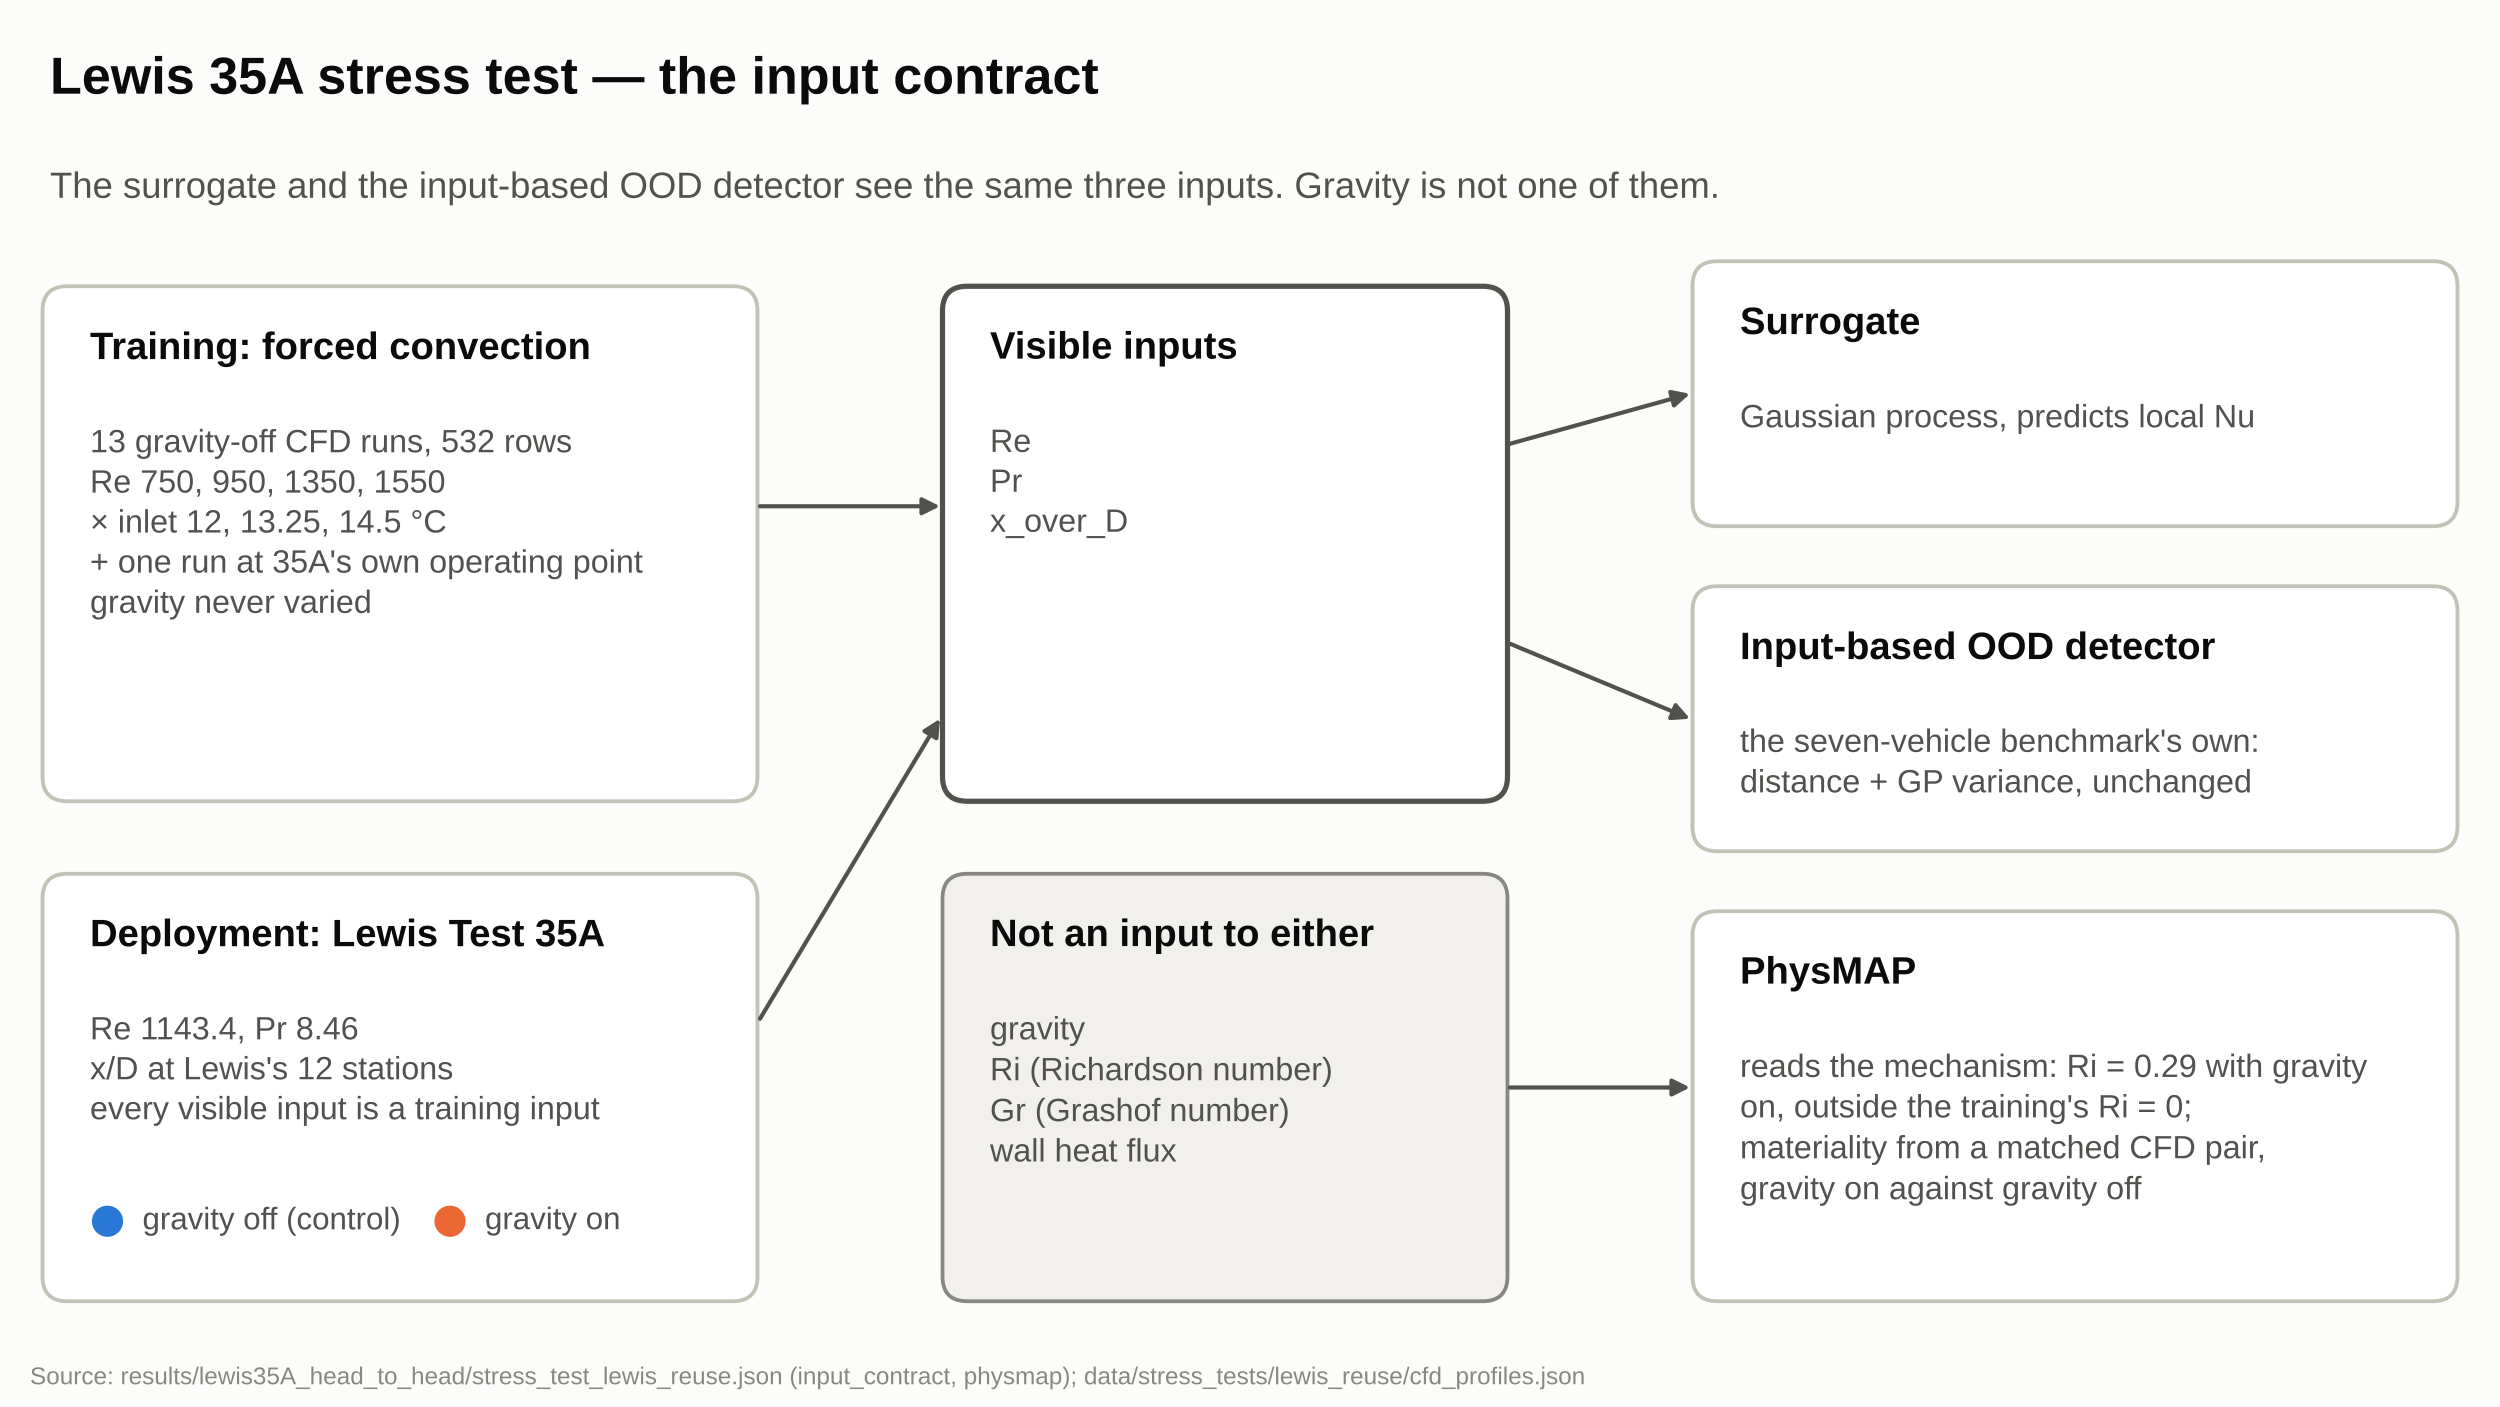
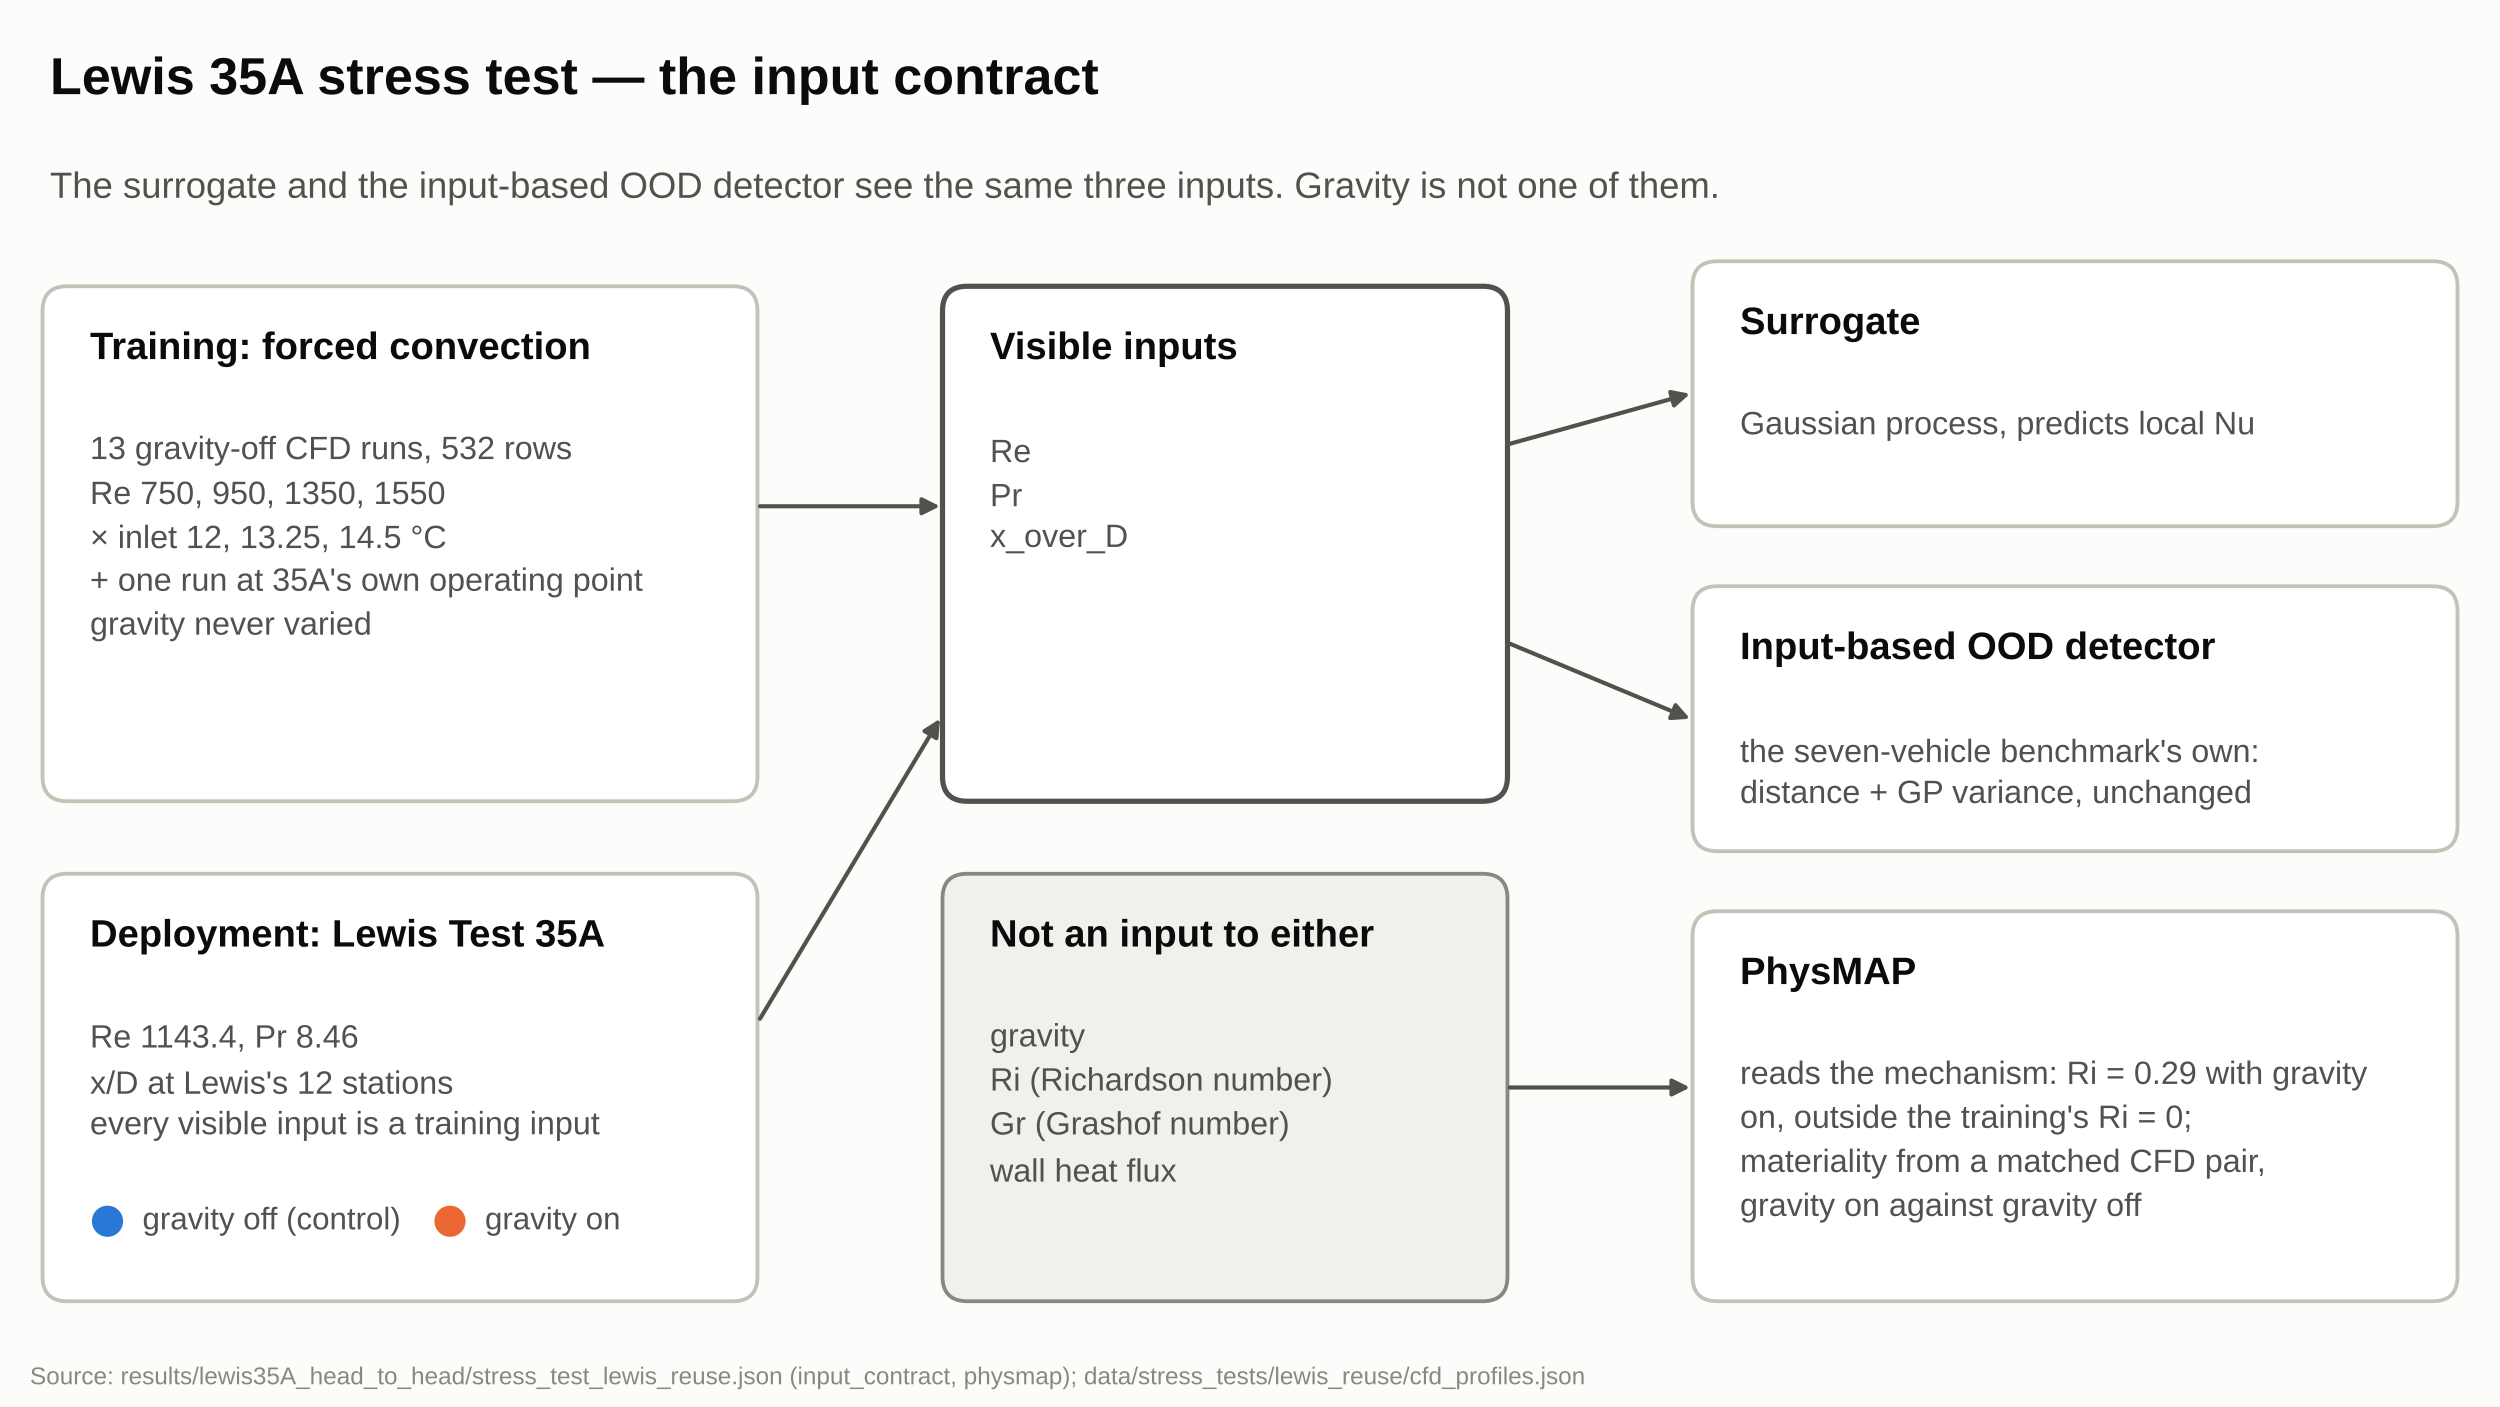
<svg xmlns="http://www.w3.org/2000/svg" xmlns:xlink="http://www.w3.org/1999/xlink" width="720pt" height="405pt" viewBox="0 0 720 405" version="1.1">
  <defs>
    <style type="text/css">*{stroke-linejoin: round; stroke-linecap: butt}</style>
  </defs>
  <g id="figure_1">
    <g id="patch_1">
      <path d="M 0 405  L 720 405  L 720 0  L 0 0  z " style="fill: #fcfcfb" />
    </g>
    <g id="axes_1">
      <g id="patch_2">
        <path d="M 19.44 230.76  L 210.96 230.76  Q 218.16 230.76 218.16 223.56  L 218.16 89.64  Q 218.16 82.44 210.96 82.44  L 19.44 82.44  Q 12.24 82.44 12.24 89.64  L 12.24 223.56  Q 12.24 230.76 19.44 230.76  z " clip-path="url(#p3645c5d473)" style="fill: #ffffff; stroke: #c3c2b7; stroke-width: 1.1; stroke-linejoin: miter" />
      </g>
      <g id="patch_3">
        <path d="M 19.44 374.76  L 210.96 374.76  Q 218.16 374.76 218.16 367.56  L 218.16 258.84  Q 218.16 251.64 210.96 251.64  L 19.44 251.64  Q 12.24 251.64 12.24 258.84  L 12.24 367.56  Q 12.24 374.76 19.44 374.76  z " clip-path="url(#p3645c5d473)" style="fill: #ffffff; stroke: #c3c2b7; stroke-width: 1.1; stroke-linejoin: miter" />
      </g>
      <g id="patch_4">
        <path d="M 278.64 230.76  L 426.96 230.76  Q 434.16 230.76 434.16 223.56  L 434.16 89.64  Q 434.16 82.44 426.96 82.44  L 278.64 82.44  Q 271.44 82.44 271.44 89.64  L 271.44 223.56  Q 271.44 230.76 278.64 230.76  z " clip-path="url(#p3645c5d473)" style="fill: #ffffff; stroke: #52514e; stroke-width: 1.5; stroke-linejoin: miter" />
      </g>
      <g id="patch_5">
        <path d="M 278.64 374.76  L 426.96 374.76  Q 434.16 374.76 434.16 367.56  L 434.16 258.84  Q 434.16 251.64 426.96 251.64  L 278.64 251.64  Q 271.44 251.64 271.44 258.84  L 271.44 367.56  Q 271.44 374.76 278.64 374.76  z " clip-path="url(#p3645c5d473)" style="fill: #f1f0ec; stroke: #898781; stroke-width: 1.1; stroke-linejoin: miter" />
      </g>
      <g id="patch_6">
        <path d="M 494.64 151.56  L 700.56 151.56  Q 707.76 151.56 707.76 144.36  L 707.76 82.44  Q 707.76 75.24 700.56 75.24  L 494.64 75.24  Q 487.44 75.24 487.44 82.44  L 487.44 144.36  Q 487.44 151.56 494.64 151.56  z " clip-path="url(#p3645c5d473)" style="fill: #ffffff; stroke: #c3c2b7; stroke-width: 1.1; stroke-linejoin: miter" />
      </g>
      <g id="patch_7">
        <path d="M 494.64 245.16  L 700.56 245.16  Q 707.76 245.16 707.76 237.96  L 707.76 176.04  Q 707.76 168.84 700.56 168.84  L 494.64 168.84  Q 487.44 168.84 487.44 176.04  L 487.44 237.96  Q 487.44 245.16 494.64 245.16  z " clip-path="url(#p3645c5d473)" style="fill: #ffffff; stroke: #c3c2b7; stroke-width: 1.1; stroke-linejoin: miter" />
      </g>
      <g id="patch_8">
        <path d="M 494.64 374.76  L 700.56 374.76  Q 707.76 374.76 707.76 367.56  L 707.76 269.64  Q 707.76 262.44 700.56 262.44  L 494.64 262.44  Q 487.44 262.44 487.44 269.64  L 487.44 367.56  Q 487.44 374.76 494.64 374.76  z " clip-path="url(#p3645c5d473)" style="fill: #ffffff; stroke: #c3c2b7; stroke-width: 1.1; stroke-linejoin: miter" />
      </g>
      <g id="line2d_1">
        <defs>
          <path id="med236dcbd6" d="M 0 4  C 1.061 4 2.078 3.579 2.828 2.828  C 3.579 2.078 4 1.061 4 0  C 4 -1.061 3.579 -2.078 2.828 -2.828  C 2.078 -3.579 1.061 -4 0 -4  C -1.061 -4 -2.078 -3.579 -2.828 -2.828  C -3.579 -2.078 -4 -1.061 -4 0  C -4 1.061 -3.579 2.078 -2.828 2.828  C -2.078 3.579 -1.061 4 0 4  z " style="stroke: #2a78d6" />
        </defs>
        <g clip-path="url(#p3645c5d473)">
          <use xlink:href="#med236dcbd6" x="30.96" y="351.72" style="fill: #2a78d6; stroke: #2a78d6" />
        </g>
      </g>
      <g id="line2d_2">
        <defs>
          <path id="m3ddb9cfffa" d="M 0 4  C 1.061 4 2.078 3.579 2.828 2.828  C 3.579 2.078 4 1.061 4 0  C 4 -1.061 3.579 -2.078 2.828 -2.828  C 2.078 -3.579 1.061 -4 0 -4  C -1.061 -4 -2.078 -3.579 -2.828 -2.828  C -3.579 -2.078 -4 -1.061 -4 0  C -4 1.061 -3.579 2.078 -2.828 2.828  C -2.078 3.579 -1.061 4 0 4  z " style="stroke: #eb6834" />
        </defs>
        <g clip-path="url(#p3645c5d473)">
          <use xlink:href="#m3ddb9cfffa" x="129.6" y="351.72" style="fill: #eb6834; stroke: #eb6834" />
        </g>
      </g>
      <g id="text_1">
-         <text style="font-weight: 700; font-size: 15px; font-family: 'Arial', 'DejaVu Sans', sans-serif; text-anchor: start; fill: #0b0b0b" x="14.4" y="26.981" transform="rotate(-0 14.4 26.98125)">Lewis 35A stress test — the input contract</text>
+         <text style="font-weight: 700; font-size: 15px; font-family: 'Arial', 'DejaVu Sans', sans-serif; text-anchor: start; fill: #0b0b0b" x="14.4" y="27.12" transform="rotate(-0 14.4 27.12041)">Lewis 35A stress test — the input contract</text>
      </g>
      <g id="text_2">
        <text style="font-size: 10.5px; font-family: 'Arial', 'DejaVu Sans', sans-serif; text-anchor: start; fill: #52514e" x="14.4" y="56.97" transform="rotate(-0 14.4 56.97023)">The surrogate and the input-based OOD detector see the same three inputs. Gravity is not one of them.</text>
      </g>
      <g id="text_3">
-         <text style="font-weight: 700; font-size: 11px; font-family: 'Arial', 'DejaVu Sans', sans-serif; text-anchor: start; fill: #0b0b0b" x="25.92" y="103.408" transform="rotate(-0 25.92 103.4077)">Training: forced convection</text>
+         <text style="font-weight: 700; font-size: 11px; font-family: 'Arial', 'DejaVu Sans', sans-serif; text-anchor: start; fill: #0b0b0b" x="25.92" y="103.408" transform="rotate(-0 25.92 103.4083)">Training: forced convection</text>
      </g>
      <g id="text_4">
-         <text style="font-size: 9.3px; font-family: 'Arial', 'DejaVu Sans', sans-serif; fill: #52514e" transform="translate(25.92 130.2501)">13 gravity-off CFD runs, 532 rows</text>
-         <text style="font-size: 9.3px; font-family: 'Arial', 'DejaVu Sans', sans-serif; fill: #52514e" transform="translate(25.92 141.8598)">Re 750, 950, 1350, 1550</text>
-         <text style="font-size: 9.3px; font-family: 'Arial', 'DejaVu Sans', sans-serif; fill: #52514e" transform="translate(25.92 153.3605)">× inlet 12, 13.25, 14.5 °C</text>
-         <text style="font-size: 9.3px; font-family: 'Arial', 'DejaVu Sans', sans-serif; fill: #52514e" transform="translate(25.92 164.9012)">+ one run at 35A's own operating point</text>
-         <text style="font-size: 9.3px; font-family: 'Arial', 'DejaVu Sans', sans-serif; fill: #52514e" transform="translate(25.92 176.5109)">gravity never varied</text>
+         <text style="font-size: 9.3px; font-family: 'Arial', 'DejaVu Sans', sans-serif; fill: #52514e" transform="translate(25.92 132.2141)">13 gravity-off CFD runs, 532 rows</text>
+         <text style="font-size: 9.3px; font-family: 'Arial', 'DejaVu Sans', sans-serif; fill: #52514e" transform="translate(25.92 145.147)">Re 750, 950, 1350, 1550</text>
+         <text style="font-size: 9.3px; font-family: 'Arial', 'DejaVu Sans', sans-serif; fill: #52514e" transform="translate(25.92 157.8452)">× inlet 12, 13.25, 14.5 °C</text>
+         <text style="font-size: 9.3px; font-family: 'Arial', 'DejaVu Sans', sans-serif; fill: #52514e" transform="translate(25.92 170.1373)">+ one run at 35A's own operating point</text>
+         <text style="font-size: 9.3px; font-family: 'Arial', 'DejaVu Sans', sans-serif; fill: #52514e" transform="translate(25.92 182.7788)">gravity never varied</text>
      </g>
      <g id="text_5">
-         <text style="font-weight: 700; font-size: 11px; font-family: 'Arial', 'DejaVu Sans', sans-serif; text-anchor: start; fill: #0b0b0b" x="25.92" y="272.506" transform="rotate(-0 25.92 272.5063)">Deployment: Lewis Test 35A</text>
+         <text style="font-weight: 700; font-size: 11px; font-family: 'Arial', 'DejaVu Sans', sans-serif; text-anchor: start; fill: #0b0b0b" x="25.92" y="272.608" transform="rotate(-0 25.92 272.6083)">Deployment: Lewis Test 35A</text>
      </g>
      <g id="text_6">
-         <text style="font-size: 9.3px; font-family: 'Arial', 'DejaVu Sans', sans-serif; fill: #52514e" transform="translate(25.92 299.3368)">Re 1143.4, Pr 8.46</text>
-         <text style="font-size: 9.3px; font-family: 'Arial', 'DejaVu Sans', sans-serif; fill: #52514e" transform="translate(25.92 310.8375)">x/D at Lewis's 12 stations</text>
-         <text style="font-size: 9.3px; font-family: 'Arial', 'DejaVu Sans', sans-serif; fill: #52514e" transform="translate(25.92 322.3381)">every visible input is a training input</text>
+         <text style="font-size: 9.3px; font-family: 'Arial', 'DejaVu Sans', sans-serif; fill: #52514e" transform="translate(25.92 301.6916)">Re 1143.4, Pr 8.46</text>
+         <text style="font-size: 9.3px; font-family: 'Arial', 'DejaVu Sans', sans-serif; fill: #52514e" transform="translate(25.92 314.9914)">x/D at Lewis's 12 stations</text>
+         <text style="font-size: 9.3px; font-family: 'Arial', 'DejaVu Sans', sans-serif; fill: #52514e" transform="translate(25.92 326.6681)">every visible input is a training input</text>
      </g>
      <g id="text_7">
-         <text style="font-size: 9px; font-family: 'Arial', 'DejaVu Sans', sans-serif; text-anchor: start; fill: #52514e" x="41.04" y="354.049" transform="rotate(-0 41.04 354.0487)">gravity off (control)</text>
+         <text style="font-size: 9px; font-family: 'Arial', 'DejaVu Sans', sans-serif; text-anchor: start; fill: #52514e" x="41.04" y="354.049" transform="rotate(-0 41.04 354.049)">gravity off (control)</text>
      </g>
      <g id="text_8">
-         <text style="font-size: 9px; font-family: 'Arial', 'DejaVu Sans', sans-serif; text-anchor: start; fill: #52514e" x="139.68" y="353.994" transform="rotate(-0 139.68 353.9939)">gravity on</text>
+         <text style="font-size: 9px; font-family: 'Arial', 'DejaVu Sans', sans-serif; text-anchor: start; fill: #52514e" x="139.68" y="354.049" transform="rotate(-0 139.68 354.049)">gravity on</text>
      </g>
      <g id="text_9">
-         <text style="font-weight: 700; font-size: 11px; font-family: 'Arial', 'DejaVu Sans', sans-serif; text-anchor: start; fill: #0b0b0b" x="285.12" y="103.274" transform="rotate(-0 285.12 103.2736)">Visible inputs</text>
+         <text style="font-weight: 700; font-size: 11px; font-family: 'Arial', 'DejaVu Sans', sans-serif; text-anchor: start; fill: #0b0b0b" x="285.12" y="103.408" transform="rotate(-0 285.12 103.4083)">Visible inputs</text>
      </g>
      <g id="text_10">
-         <text style="font-size: 9.3px; font-family: 'Arial', 'DejaVu Sans', sans-serif; fill: #52514e" transform="translate(285.12 130.1368)">Re</text>
-         <text style="font-size: 9.3px; font-family: 'Arial', 'DejaVu Sans', sans-serif; fill: #52514e" transform="translate(285.12 141.6375)">Pr</text>
-         <text style="font-size: 9.3px; font-family: 'Arial', 'DejaVu Sans', sans-serif; fill: #52514e" transform="translate(285.12 153.1381)">x_over_D</text>
+         <text style="font-size: 9.3px; font-family: 'Arial', 'DejaVu Sans', sans-serif; fill: #52514e" transform="translate(285.12 133.0816)">Re</text>
+         <text style="font-size: 9.3px; font-family: 'Arial', 'DejaVu Sans', sans-serif; fill: #52514e" transform="translate(285.12 145.7914)">Pr</text>
+         <text style="font-size: 9.3px; font-family: 'Arial', 'DejaVu Sans', sans-serif; fill: #52514e" transform="translate(285.12 157.5226)">x_over_D</text>
      </g>
      <g id="text_11">
-         <text style="font-weight: 700; font-size: 11px; font-family: 'Arial', 'DejaVu Sans', sans-serif; text-anchor: start; fill: #0b0b0b" x="285.12" y="272.474" transform="rotate(-0 285.12 272.4736)">Not an input to either</text>
+         <text style="font-weight: 700; font-size: 11px; font-family: 'Arial', 'DejaVu Sans', sans-serif; text-anchor: start; fill: #0b0b0b" x="285.12" y="272.608" transform="rotate(-0 285.12 272.6083)">Not an input to either</text>
      </g>
      <g id="text_12">
-         <text style="font-size: 9.3px; font-family: 'Arial', 'DejaVu Sans', sans-serif; fill: #52514e" transform="translate(285.12 299.3368)">gravity</text>
-         <text style="font-size: 9.3px; font-family: 'Arial', 'DejaVu Sans', sans-serif; fill: #52514e" transform="translate(285.12 311.1108)">Ri (Richardson number)</text>
-         <text style="font-size: 9.3px; font-family: 'Arial', 'DejaVu Sans', sans-serif; fill: #52514e" transform="translate(285.12 322.8848)">Gr (Grashof number)</text>
-         <text style="font-size: 9.3px; font-family: 'Arial', 'DejaVu Sans', sans-serif; fill: #52514e" transform="translate(285.12 334.4945)">wall heat flux</text>
+         <text style="font-size: 9.3px; font-family: 'Arial', 'DejaVu Sans', sans-serif; fill: #52514e" transform="translate(285.12 301.3574)">gravity</text>
+         <text style="font-size: 9.3px; font-family: 'Arial', 'DejaVu Sans', sans-serif; fill: #52514e" transform="translate(285.12 314.0694)">Ri (Richardson number)</text>
+         <text style="font-size: 9.3px; font-family: 'Arial', 'DejaVu Sans', sans-serif; fill: #52514e" transform="translate(285.12 326.7248)">Gr (Grashof number)</text>
+         <text style="font-size: 9.3px; font-family: 'Arial', 'DejaVu Sans', sans-serif; fill: #52514e" transform="translate(285.12 340.3043)">wall heat flux</text>
      </g>
      <g id="text_13">
-         <text style="font-weight: 700; font-size: 11px; font-family: 'Arial', 'DejaVu Sans', sans-serif; text-anchor: start; fill: #0b0b0b" x="501.12" y="96.208" transform="rotate(-0 501.12 96.20766)">Surrogate</text>
+         <text style="font-weight: 700; font-size: 11px; font-family: 'Arial', 'DejaVu Sans', sans-serif; text-anchor: start; fill: #0b0b0b" x="501.12" y="96.208" transform="rotate(-0 501.12 96.2083)">Surrogate</text>
      </g>
      <g id="text_14">
-         <text style="font-size: 9.3px; font-family: 'Arial', 'DejaVu Sans', sans-serif; text-anchor: start; fill: #52514e" x="501.12" y="123.05" transform="rotate(-0 501.12 123.0501)">Gaussian process, predicts local Nu</text>
+         <text style="font-size: 9.3px; font-family: 'Arial', 'DejaVu Sans', sans-serif; text-anchor: start; fill: #52514e" x="501.12" y="125.069" transform="rotate(-0 501.12 125.0685)">Gaussian process, predicts local Nu</text>
      </g>
      <g id="text_15">
-         <text style="font-weight: 700; font-size: 11px; font-family: 'Arial', 'DejaVu Sans', sans-serif; text-anchor: start; fill: #0b0b0b" x="501.12" y="189.808" transform="rotate(-0 501.12 189.8077)">Input-based OOD detector</text>
+         <text style="font-weight: 700; font-size: 11px; font-family: 'Arial', 'DejaVu Sans', sans-serif; text-anchor: start; fill: #0b0b0b" x="501.12" y="189.808" transform="rotate(-0 501.12 189.8083)">Input-based OOD detector</text>
      </g>
      <g id="text_16">
-         <text style="font-size: 9.3px; font-family: 'Arial', 'DejaVu Sans', sans-serif; fill: #52514e" transform="translate(501.12 216.5368)">the seven-vehicle benchmark's own:</text>
-         <text style="font-size: 9.3px; font-family: 'Arial', 'DejaVu Sans', sans-serif; fill: #52514e" transform="translate(501.12 228.2018)">distance + GP variance, unchanged</text>
+         <text style="font-size: 9.3px; font-family: 'Arial', 'DejaVu Sans', sans-serif; fill: #52514e" transform="translate(501.12 219.4816)">the seven-vehicle benchmark's own:</text>
+         <text style="font-size: 9.3px; font-family: 'Arial', 'DejaVu Sans', sans-serif; fill: #52514e" transform="translate(501.12 231.2694)">distance + GP variance, unchanged</text>
      </g>
      <g id="text_17">
-         <text style="font-weight: 700; font-size: 11px; font-family: 'Arial', 'DejaVu Sans', sans-serif; text-anchor: start; fill: #0b0b0b" x="501.12" y="283.274" transform="rotate(-0 501.12 283.2736)">PhysMAP</text>
+         <text style="font-weight: 700; font-size: 11px; font-family: 'Arial', 'DejaVu Sans', sans-serif; text-anchor: start; fill: #0b0b0b" x="501.12" y="283.408" transform="rotate(-0 501.12 283.4083)">PhysMAP</text>
      </g>
      <g id="text_18">
-         <text style="font-size: 9.3px; font-family: 'Arial', 'DejaVu Sans', sans-serif; fill: #52514e" transform="translate(501.12 310.1644)">reads the mechanism: Ri = 0.29 with gravity</text>
-         <text style="font-size: 9.3px; font-family: 'Arial', 'DejaVu Sans', sans-serif; fill: #52514e" transform="translate(501.12 321.8141)">on, outside the training's Ri = 0;</text>
-         <text style="font-size: 9.3px; font-family: 'Arial', 'DejaVu Sans', sans-serif; fill: #52514e" transform="translate(501.12 333.5881)">materiality from a matched CFD pair,</text>
-         <text style="font-size: 9.3px; font-family: 'Arial', 'DejaVu Sans', sans-serif; fill: #52514e" transform="translate(501.12 345.3621)">gravity on against gravity off</text>
+         <text style="font-size: 9.3px; font-family: 'Arial', 'DejaVu Sans', sans-serif; fill: #52514e" transform="translate(501.12 312.1712)">reads the mechanism: Ri = 0.29 with gravity</text>
+         <text style="font-size: 9.3px; font-family: 'Arial', 'DejaVu Sans', sans-serif; fill: #52514e" transform="translate(501.12 324.8265)">on, outside the training's Ri = 0;</text>
+         <text style="font-size: 9.3px; font-family: 'Arial', 'DejaVu Sans', sans-serif; fill: #52514e" transform="translate(501.12 337.5248)">materiality from a matched CFD pair,</text>
+         <text style="font-size: 9.3px; font-family: 'Arial', 'DejaVu Sans', sans-serif; fill: #52514e" transform="translate(501.12 350.1801)">gravity on against gravity off</text>
      </g>
      <g id="patch_9">
        <path d="M 218.88 145.8  Q 244.8 145.8 269.378 145.8  " style="fill: none; stroke: #52514e; stroke-width: 1.2; stroke-linecap: round" />
        <path d="M 265.378 143.8  L 269.378 145.8  L 265.378 147.8  z " style="fill: #52514e; stroke: #52514e; stroke-width: 1.2; stroke-linecap: round" />
      </g>
      <g id="patch_10">
        <path d="M 218.88 293.4  Q 244.8 250.2 270.03 208.15  " style="fill: none; stroke: #52514e; stroke-width: 1.2; stroke-linecap: round" />
        <path d="M 266.257 210.551  L 270.03 208.15  L 269.687 212.609  z " style="fill: #52514e; stroke: #52514e; stroke-width: 1.2; stroke-linecap: round" />
      </g>
      <g id="patch_11">
        <path d="M 434.88 127.8  Q 460.8 120.6 485.427 113.759  " style="fill: none; stroke: #52514e; stroke-width: 1.2; stroke-linecap: round" />
        <path d="M 481.038 112.903  L 485.427 113.759  L 482.109 116.757  z " style="fill: #52514e; stroke: #52514e; stroke-width: 1.2; stroke-linecap: round" />
      </g>
      <g id="patch_12">
        <path d="M 434.88 185.4  Q 460.8 196.2 485.482 206.484  " style="fill: none; stroke: #52514e; stroke-width: 1.2; stroke-linecap: round" />
        <path d="M 482.558 203.099  L 485.482 206.484  L 481.02 206.792  z " style="fill: #52514e; stroke: #52514e; stroke-width: 1.2; stroke-linecap: round" />
      </g>
      <g id="patch_13">
        <path d="M 434.88 313.2  Q 460.8 313.2 485.378 313.2  " style="fill: none; stroke: #52514e; stroke-width: 1.2; stroke-linecap: round" />
        <path d="M 481.378 311.2  L 485.378 313.2  L 481.378 315.2  z " style="fill: #52514e; stroke: #52514e; stroke-width: 1.2; stroke-linecap: round" />
      </g>
    </g>
    <g id="text_19">
      <text style="font-size: 7px; font-family: 'Arial', 'DejaVu Sans', sans-serif; text-anchor: start; fill: #898781" x="8.64" y="398.667" transform="rotate(-0 8.64 398.6667)">Source: results/lewis35A_head_to_head/stress_test_lewis_reuse.json (input_contract, physmap); data/stress_tests/lewis_reuse/cfd_profiles.json</text>
    </g>
  </g>
  <defs>
    <clipPath id="p3645c5d473">
      <rect x="0" y="0" width="720" height="405" />
    </clipPath>
  </defs>
</svg>
